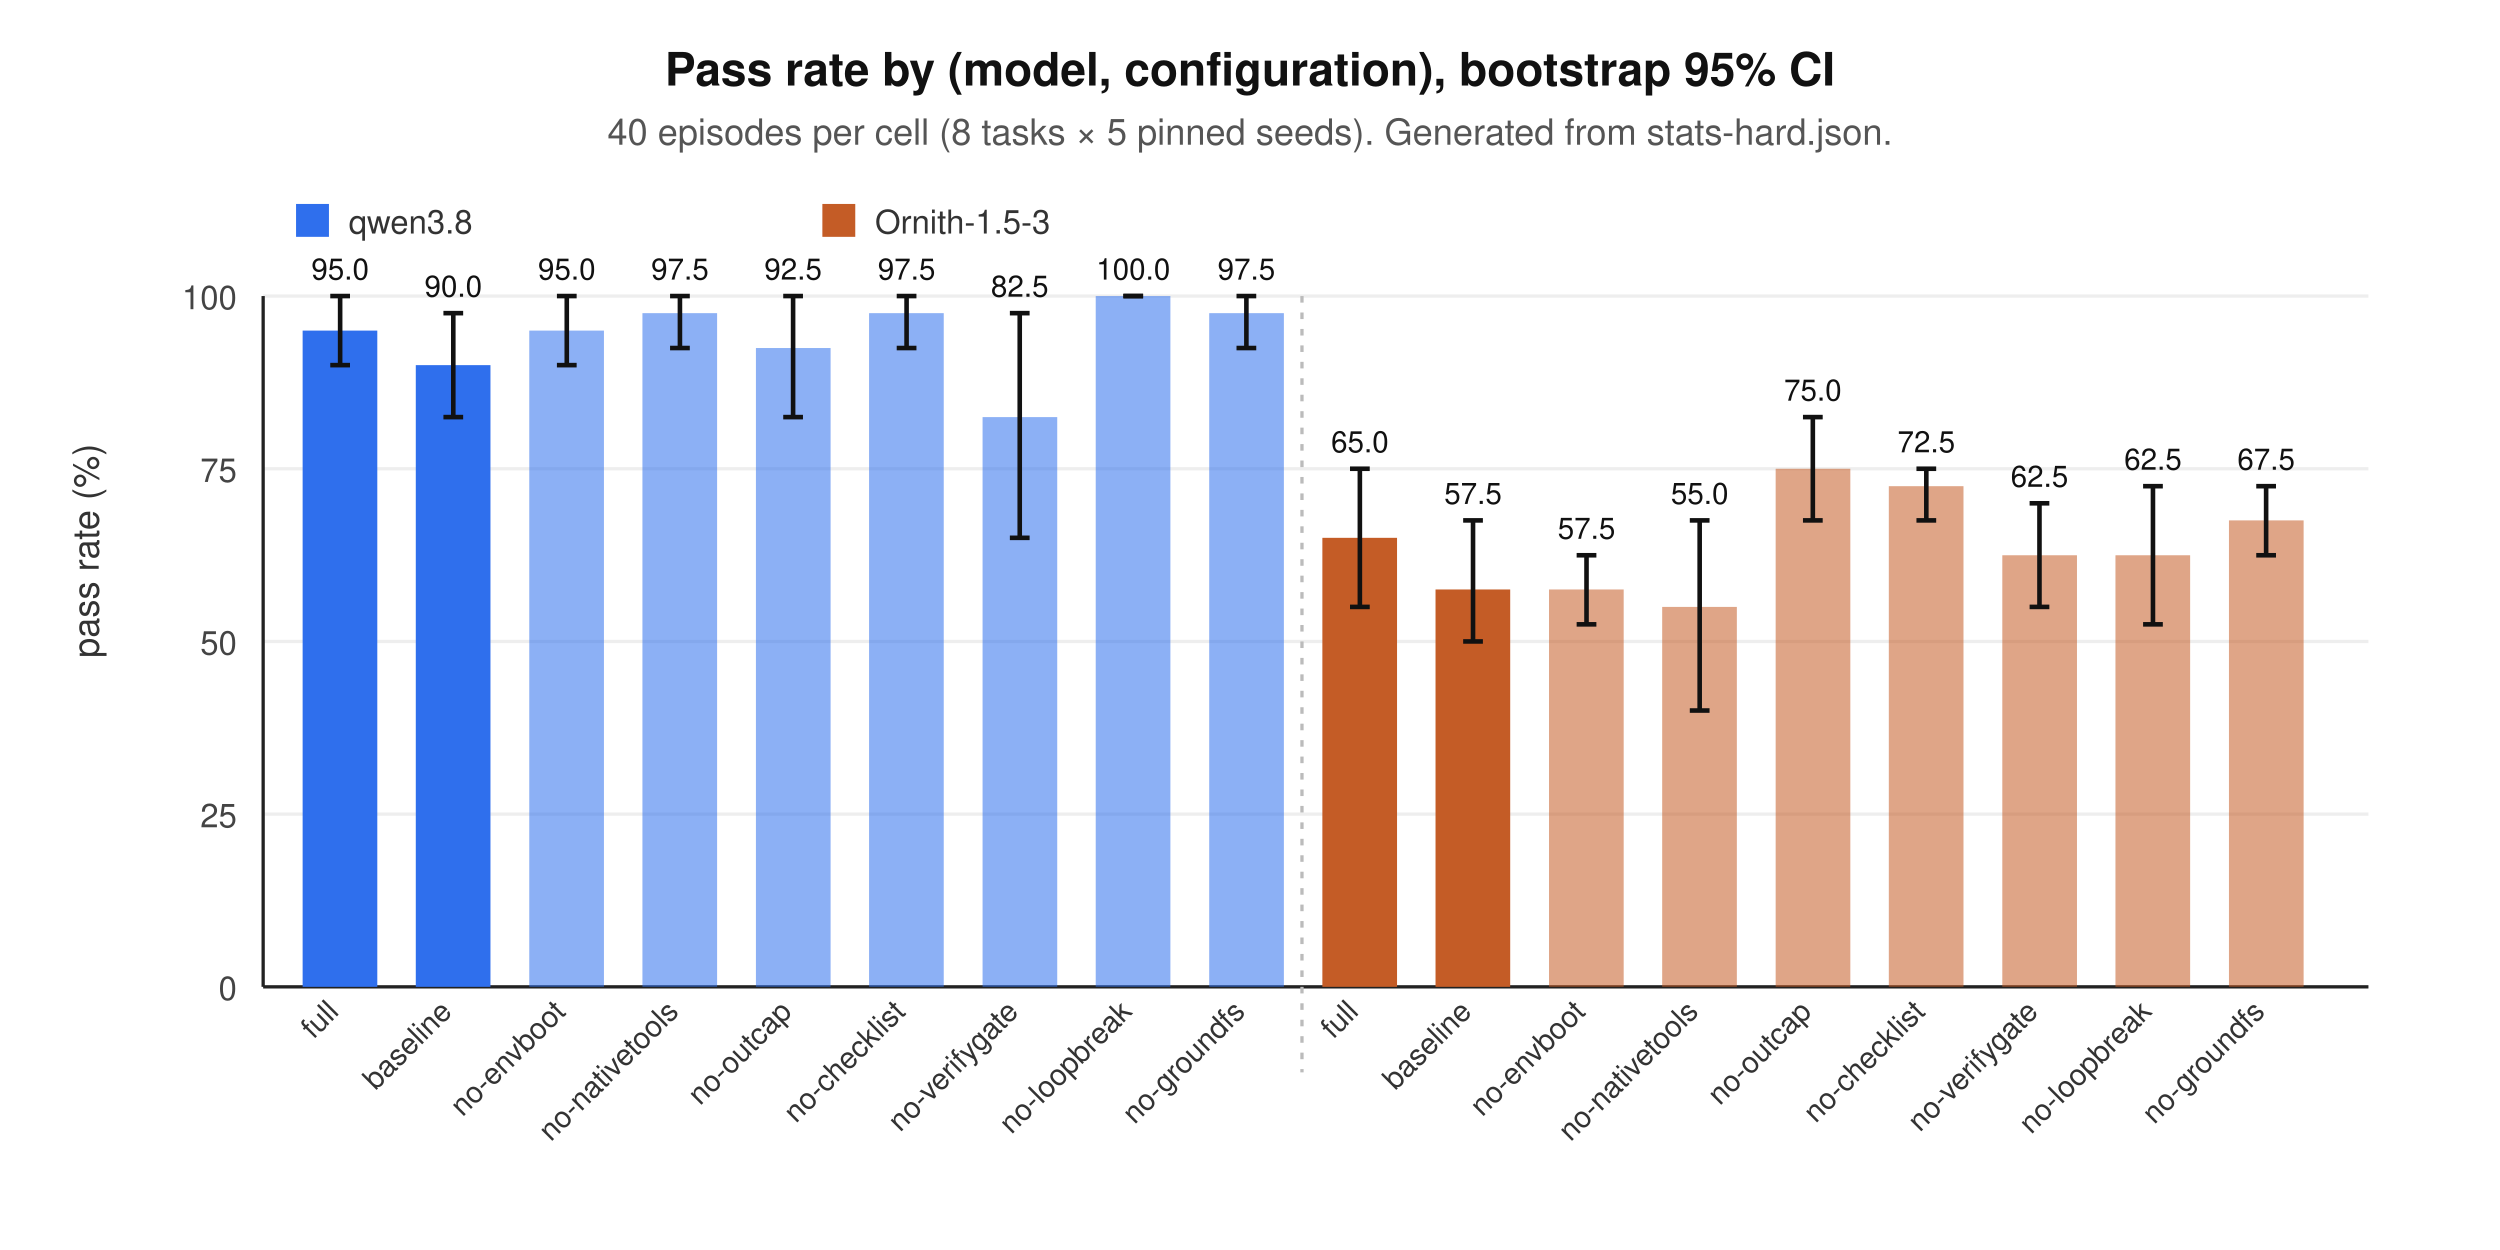
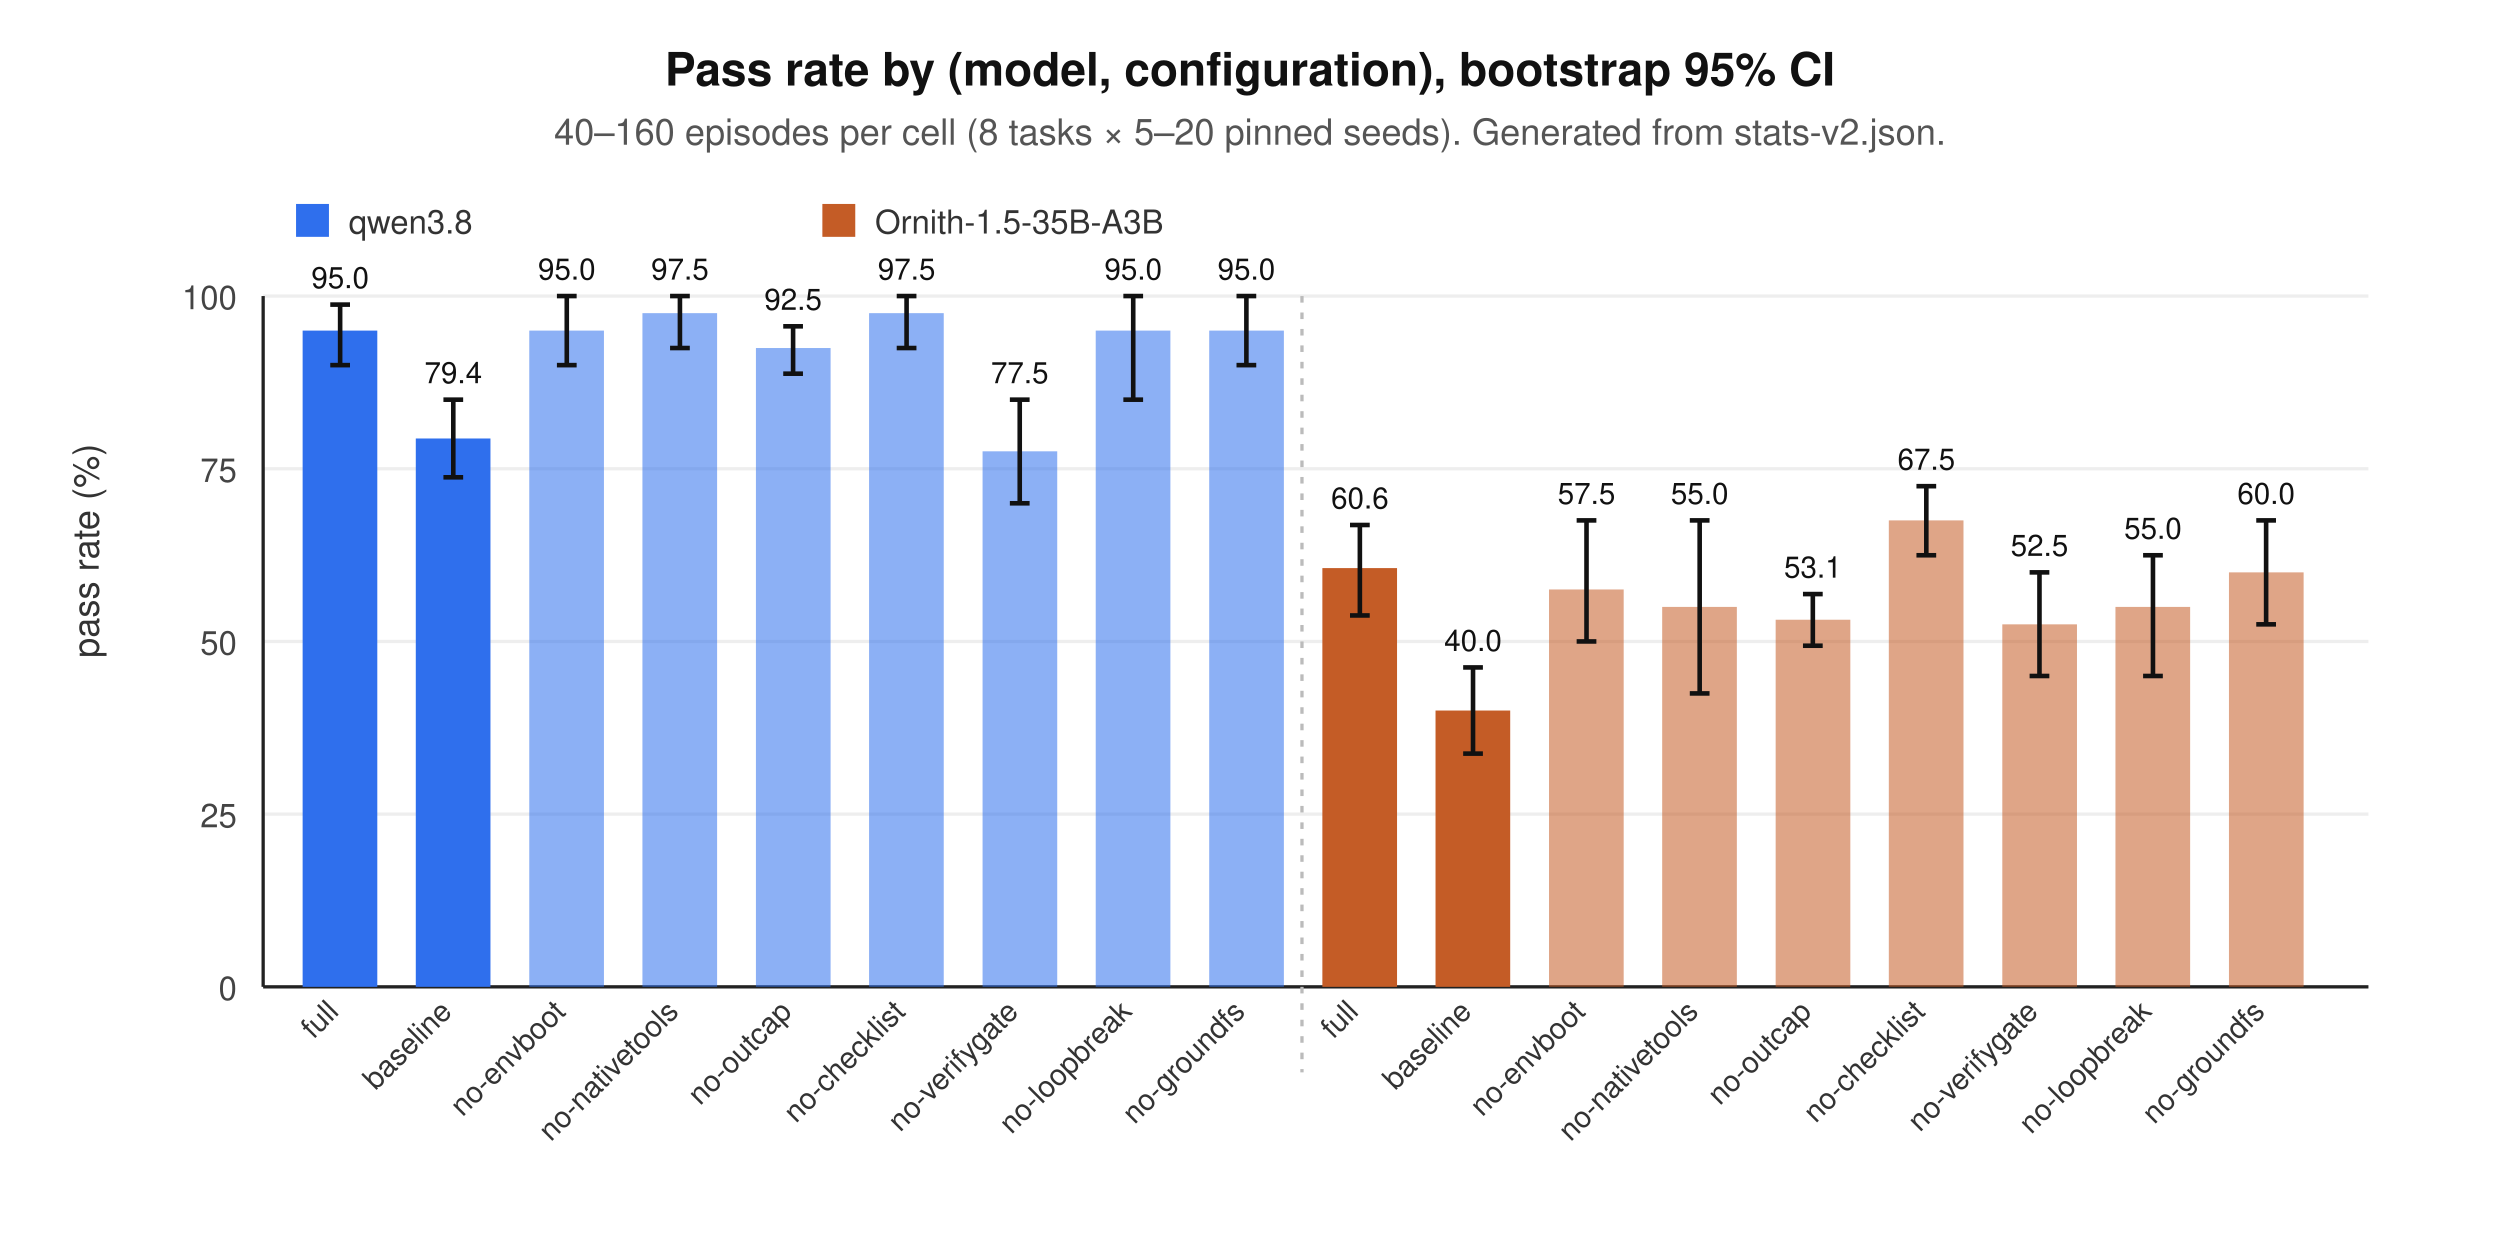
<svg xmlns="http://www.w3.org/2000/svg" width="760" height="380" viewBox="0 0 760 380" font-family="Helvetica, Arial, sans-serif">
  <rect width="760" height="380" fill="#fff" />
  <text x="380" y="26" text-anchor="middle" font-size="14" font-weight="600" fill="#111">Pass rate by (model, configuration), bootstrap 95% CI</text>
-   <text x="380" y="44" text-anchor="middle" font-size="11" fill="#555">40 episodes per cell (8 tasks × 5 pinned seeds). Generated from stats-hard.json.</text>
+   <text x="380" y="44" text-anchor="middle" font-size="11" fill="#555">40–160 episodes per cell (8 tasks × 5–20 pinned seeds). Generated from stats-v2.json.</text>
  <line x1="80" y1="300.0" x2="720" y2="300.0" stroke="#eee" />
  <text x="72" y="304.0" text-anchor="end" font-size="10" fill="#444">0</text>
  <line x1="80" y1="247.5" x2="720" y2="247.5" stroke="#eee" />
  <text x="72" y="251.5" text-anchor="end" font-size="10" fill="#444">25</text>
  <line x1="80" y1="195.0" x2="720" y2="195.0" stroke="#eee" />
  <text x="72" y="199.0" text-anchor="end" font-size="10" fill="#444">50</text>
  <line x1="80" y1="142.5" x2="720" y2="142.5" stroke="#eee" />
  <text x="72" y="146.5" text-anchor="end" font-size="10" fill="#444">75</text>
  <line x1="80" y1="90.0" x2="720" y2="90.0" stroke="#eee" />
  <text x="72" y="94.0" text-anchor="end" font-size="10" fill="#444">100</text>
  <text x="30" y="200" transform="rotate(-90 30 200)" font-size="11" fill="#333">pass rate (%)</text>
  <line x1="80" y1="300" x2="720" y2="300" stroke="#222" />
  <line x1="80" y1="90" x2="80" y2="300" stroke="#222" />
  <rect x="92.0" y="100.5" width="22.7" height="199.5" fill="#2f6fed" fill-opacity="1" />
-   <line x1="103.4" y1="111.0" x2="103.4" y2="90.0" stroke="#111" stroke-width="1.4" />
+   <line x1="103.4" y1="111.0" x2="103.4" y2="92.6" stroke="#111" stroke-width="1.4" />
  <line x1="100.4" y1="111.0" x2="106.4" y2="111.0" stroke="#111" stroke-width="1.4" />
-   <line x1="100.4" y1="90.0" x2="106.4" y2="90.0" stroke="#111" stroke-width="1.4" />
-   <text x="103.4" y="85.0" text-anchor="middle" font-size="9" fill="#111">95.0</text>
+   <line x1="100.4" y1="92.6" x2="106.4" y2="92.6" stroke="#111" stroke-width="1.4" />
+   <text x="103.4" y="87.6" text-anchor="middle" font-size="9" fill="#111">95.0</text>
  <text x="103.4" y="308.0" text-anchor="end" font-size="9" fill="#333" transform="rotate(-45 103.4 308.0)">full</text>
-   <rect x="126.4" y="111.0" width="22.7" height="189.0" fill="#2f6fed" fill-opacity="1" />
-   <line x1="137.8" y1="126.8" x2="137.8" y2="95.2" stroke="#111" stroke-width="1.4" />
-   <line x1="134.8" y1="126.8" x2="140.8" y2="126.8" stroke="#111" stroke-width="1.4" />
-   <line x1="134.8" y1="95.2" x2="140.8" y2="95.2" stroke="#111" stroke-width="1.4" />
-   <text x="137.8" y="90.2" text-anchor="middle" font-size="9" fill="#111">90.0</text>
+   <rect x="126.4" y="133.3" width="22.7" height="166.7" fill="#2f6fed" fill-opacity="1" />
+   <line x1="137.8" y1="145.1" x2="137.8" y2="121.5" stroke="#111" stroke-width="1.4" />
+   <line x1="134.8" y1="145.1" x2="140.8" y2="145.1" stroke="#111" stroke-width="1.4" />
+   <line x1="134.8" y1="121.5" x2="140.8" y2="121.5" stroke="#111" stroke-width="1.4" />
+   <text x="137.8" y="116.5" text-anchor="middle" font-size="9" fill="#111">79.4</text>
  <text x="137.8" y="308.0" text-anchor="end" font-size="9" fill="#333" transform="rotate(-45 137.8 308.0)">baseline</text>
  <rect x="160.9" y="100.5" width="22.7" height="199.5" fill="#2f6fed" fill-opacity="0.55" />
  <line x1="172.3" y1="111.0" x2="172.3" y2="90.0" stroke="#111" stroke-width="1.4" />
  <line x1="169.3" y1="111.0" x2="175.3" y2="111.0" stroke="#111" stroke-width="1.4" />
  <line x1="169.3" y1="90.0" x2="175.3" y2="90.0" stroke="#111" stroke-width="1.4" />
  <text x="172.3" y="85.0" text-anchor="middle" font-size="9" fill="#111">95.0</text>
  <text x="172.3" y="308.0" text-anchor="end" font-size="9" fill="#333" transform="rotate(-45 172.3 308.0)">no-envboot</text>
  <rect x="195.3" y="95.2" width="22.7" height="204.8" fill="#2f6fed" fill-opacity="0.55" />
  <line x1="206.7" y1="105.8" x2="206.7" y2="90.0" stroke="#111" stroke-width="1.4" />
  <line x1="203.7" y1="105.8" x2="209.7" y2="105.8" stroke="#111" stroke-width="1.4" />
  <line x1="203.7" y1="90.0" x2="209.7" y2="90.0" stroke="#111" stroke-width="1.4" />
  <text x="206.7" y="85.0" text-anchor="middle" font-size="9" fill="#111">97.5</text>
  <text x="206.7" y="308.0" text-anchor="end" font-size="9" fill="#333" transform="rotate(-45 206.7 308.0)">no-nativetools</text>
  <rect x="229.8" y="105.8" width="22.7" height="194.2" fill="#2f6fed" fill-opacity="0.55" />
-   <line x1="241.1" y1="126.8" x2="241.1" y2="90.0" stroke="#111" stroke-width="1.4" />
-   <line x1="238.1" y1="126.8" x2="244.1" y2="126.8" stroke="#111" stroke-width="1.4" />
-   <line x1="238.1" y1="90.0" x2="244.1" y2="90.0" stroke="#111" stroke-width="1.4" />
-   <text x="241.1" y="85.0" text-anchor="middle" font-size="9" fill="#111">92.5</text>
+   <line x1="241.1" y1="113.6" x2="241.1" y2="99.2" stroke="#111" stroke-width="1.4" />
+   <line x1="238.1" y1="113.6" x2="244.1" y2="113.6" stroke="#111" stroke-width="1.4" />
+   <line x1="238.1" y1="99.2" x2="244.1" y2="99.2" stroke="#111" stroke-width="1.4" />
+   <text x="241.1" y="94.2" text-anchor="middle" font-size="9" fill="#111">92.5</text>
  <text x="241.1" y="308.0" text-anchor="end" font-size="9" fill="#333" transform="rotate(-45 241.1 308.0)">no-outcap</text>
  <rect x="264.2" y="95.2" width="22.7" height="204.8" fill="#2f6fed" fill-opacity="0.55" />
  <line x1="275.6" y1="105.8" x2="275.6" y2="90.0" stroke="#111" stroke-width="1.4" />
  <line x1="272.6" y1="105.8" x2="278.6" y2="105.8" stroke="#111" stroke-width="1.4" />
  <line x1="272.6" y1="90.0" x2="278.6" y2="90.0" stroke="#111" stroke-width="1.4" />
  <text x="275.6" y="85.0" text-anchor="middle" font-size="9" fill="#111">97.5</text>
  <text x="275.6" y="308.0" text-anchor="end" font-size="9" fill="#333" transform="rotate(-45 275.6 308.0)">no-checklist</text>
-   <rect x="298.7" y="126.8" width="22.7" height="173.2" fill="#2f6fed" fill-opacity="0.55" />
-   <line x1="310.0" y1="163.5" x2="310.0" y2="95.2" stroke="#111" stroke-width="1.4" />
-   <line x1="307.0" y1="163.5" x2="313.0" y2="163.5" stroke="#111" stroke-width="1.4" />
-   <line x1="307.0" y1="95.2" x2="313.0" y2="95.2" stroke="#111" stroke-width="1.4" />
-   <text x="310.0" y="90.2" text-anchor="middle" font-size="9" fill="#111">82.5</text>
+   <rect x="298.7" y="137.2" width="22.7" height="162.8" fill="#2f6fed" fill-opacity="0.55" />
+   <line x1="310.0" y1="153.0" x2="310.0" y2="121.5" stroke="#111" stroke-width="1.4" />
+   <line x1="307.0" y1="153.0" x2="313.0" y2="153.0" stroke="#111" stroke-width="1.4" />
+   <line x1="307.0" y1="121.5" x2="313.0" y2="121.5" stroke="#111" stroke-width="1.4" />
+   <text x="310.0" y="116.5" text-anchor="middle" font-size="9" fill="#111">77.5</text>
  <text x="310.0" y="308.0" text-anchor="end" font-size="9" fill="#333" transform="rotate(-45 310.0 308.0)">no-verifygate</text>
-   <rect x="333.1" y="90.0" width="22.7" height="210.0" fill="#2f6fed" fill-opacity="0.55" />
-   <line x1="344.5" y1="90.0" x2="344.5" y2="90.0" stroke="#111" stroke-width="1.4" />
+   <rect x="333.1" y="100.5" width="22.7" height="199.5" fill="#2f6fed" fill-opacity="0.55" />
+   <line x1="344.5" y1="121.5" x2="344.5" y2="90.0" stroke="#111" stroke-width="1.4" />
+   <line x1="341.5" y1="121.5" x2="347.5" y2="121.5" stroke="#111" stroke-width="1.4" />
  <line x1="341.5" y1="90.0" x2="347.5" y2="90.0" stroke="#111" stroke-width="1.4" />
-   <line x1="341.5" y1="90.0" x2="347.5" y2="90.0" stroke="#111" stroke-width="1.4" />
-   <text x="344.5" y="85.0" text-anchor="middle" font-size="9" fill="#111">100.0</text>
+   <text x="344.5" y="85.0" text-anchor="middle" font-size="9" fill="#111">95.0</text>
  <text x="344.5" y="308.0" text-anchor="end" font-size="9" fill="#333" transform="rotate(-45 344.5 308.0)">no-loopbreak</text>
-   <rect x="367.6" y="95.2" width="22.7" height="204.8" fill="#2f6fed" fill-opacity="0.55" />
-   <line x1="378.9" y1="105.8" x2="378.9" y2="90.0" stroke="#111" stroke-width="1.4" />
-   <line x1="375.9" y1="105.8" x2="381.9" y2="105.8" stroke="#111" stroke-width="1.4" />
+   <rect x="367.6" y="100.5" width="22.7" height="199.5" fill="#2f6fed" fill-opacity="0.55" />
+   <line x1="378.9" y1="111.0" x2="378.9" y2="90.0" stroke="#111" stroke-width="1.4" />
+   <line x1="375.9" y1="111.0" x2="381.9" y2="111.0" stroke="#111" stroke-width="1.4" />
  <line x1="375.9" y1="90.0" x2="381.9" y2="90.0" stroke="#111" stroke-width="1.4" />
-   <text x="378.9" y="85.0" text-anchor="middle" font-size="9" fill="#111">97.5</text>
+   <text x="378.9" y="85.0" text-anchor="middle" font-size="9" fill="#111">95.0</text>
  <text x="378.9" y="308.0" text-anchor="end" font-size="9" fill="#333" transform="rotate(-45 378.9 308.0)">no-groundfs</text>
  <line x1="395.8" y1="90" x2="395.8" y2="326" stroke="#bbb" stroke-dasharray="2,3" />
-   <rect x="402.0" y="163.5" width="22.7" height="136.5" fill="#c45c26" fill-opacity="1" />
-   <line x1="413.4" y1="184.5" x2="413.4" y2="142.5" stroke="#111" stroke-width="1.4" />
-   <line x1="410.4" y1="184.5" x2="416.4" y2="184.5" stroke="#111" stroke-width="1.4" />
-   <line x1="410.4" y1="142.5" x2="416.4" y2="142.5" stroke="#111" stroke-width="1.4" />
-   <text x="413.4" y="137.5" text-anchor="middle" font-size="9" fill="#111">65.0</text>
+   <rect x="402.0" y="172.7" width="22.7" height="127.3" fill="#c45c26" fill-opacity="1" />
+   <line x1="413.4" y1="187.1" x2="413.4" y2="159.6" stroke="#111" stroke-width="1.4" />
+   <line x1="410.4" y1="187.1" x2="416.4" y2="187.1" stroke="#111" stroke-width="1.4" />
+   <line x1="410.4" y1="159.6" x2="416.4" y2="159.6" stroke="#111" stroke-width="1.4" />
+   <text x="413.4" y="154.6" text-anchor="middle" font-size="9" fill="#111">60.6</text>
  <text x="413.4" y="308.0" text-anchor="end" font-size="9" fill="#333" transform="rotate(-45 413.4 308.0)">full</text>
-   <rect x="436.4" y="179.2" width="22.7" height="120.8" fill="#c45c26" fill-opacity="1" />
-   <line x1="447.8" y1="195.0" x2="447.8" y2="158.2" stroke="#111" stroke-width="1.4" />
-   <line x1="444.8" y1="195.0" x2="450.8" y2="195.0" stroke="#111" stroke-width="1.4" />
-   <line x1="444.8" y1="158.2" x2="450.8" y2="158.2" stroke="#111" stroke-width="1.4" />
-   <text x="447.8" y="153.2" text-anchor="middle" font-size="9" fill="#111">57.5</text>
+   <rect x="436.4" y="216.0" width="22.7" height="84.0" fill="#c45c26" fill-opacity="1" />
+   <line x1="447.8" y1="229.1" x2="447.8" y2="202.9" stroke="#111" stroke-width="1.4" />
+   <line x1="444.8" y1="229.1" x2="450.8" y2="229.1" stroke="#111" stroke-width="1.4" />
+   <line x1="444.8" y1="202.9" x2="450.8" y2="202.9" stroke="#111" stroke-width="1.4" />
+   <text x="447.8" y="197.9" text-anchor="middle" font-size="9" fill="#111">40.0</text>
  <text x="447.8" y="308.0" text-anchor="end" font-size="9" fill="#333" transform="rotate(-45 447.8 308.0)">baseline</text>
  <rect x="470.9" y="179.2" width="22.7" height="120.8" fill="#c45c26" fill-opacity="0.55" />
-   <line x1="482.3" y1="189.8" x2="482.3" y2="168.8" stroke="#111" stroke-width="1.4" />
-   <line x1="479.3" y1="189.8" x2="485.3" y2="189.8" stroke="#111" stroke-width="1.4" />
-   <line x1="479.3" y1="168.8" x2="485.3" y2="168.8" stroke="#111" stroke-width="1.4" />
-   <text x="482.3" y="163.8" text-anchor="middle" font-size="9" fill="#111">57.5</text>
+   <line x1="482.3" y1="195.0" x2="482.3" y2="158.2" stroke="#111" stroke-width="1.4" />
+   <line x1="479.3" y1="195.0" x2="485.3" y2="195.0" stroke="#111" stroke-width="1.4" />
+   <line x1="479.3" y1="158.2" x2="485.3" y2="158.2" stroke="#111" stroke-width="1.4" />
+   <text x="482.3" y="153.2" text-anchor="middle" font-size="9" fill="#111">57.5</text>
  <text x="482.3" y="308.0" text-anchor="end" font-size="9" fill="#333" transform="rotate(-45 482.3 308.0)">no-envboot</text>
  <rect x="505.3" y="184.5" width="22.7" height="115.5" fill="#c45c26" fill-opacity="0.55" />
-   <line x1="516.7" y1="216.0" x2="516.7" y2="158.2" stroke="#111" stroke-width="1.4" />
-   <line x1="513.7" y1="216.0" x2="519.7" y2="216.0" stroke="#111" stroke-width="1.4" />
+   <line x1="516.7" y1="210.8" x2="516.7" y2="158.2" stroke="#111" stroke-width="1.4" />
+   <line x1="513.7" y1="210.8" x2="519.7" y2="210.8" stroke="#111" stroke-width="1.4" />
  <line x1="513.7" y1="158.2" x2="519.7" y2="158.2" stroke="#111" stroke-width="1.4" />
  <text x="516.7" y="153.2" text-anchor="middle" font-size="9" fill="#111">55.0</text>
  <text x="516.7" y="308.0" text-anchor="end" font-size="9" fill="#333" transform="rotate(-45 516.7 308.0)">no-nativetools</text>
-   <rect x="539.8" y="142.5" width="22.7" height="157.5" fill="#c45c26" fill-opacity="0.55" />
-   <line x1="551.1" y1="158.2" x2="551.1" y2="126.8" stroke="#111" stroke-width="1.4" />
-   <line x1="548.1" y1="158.2" x2="554.1" y2="158.2" stroke="#111" stroke-width="1.4" />
-   <line x1="548.1" y1="126.8" x2="554.1" y2="126.8" stroke="#111" stroke-width="1.4" />
-   <text x="551.1" y="121.8" text-anchor="middle" font-size="9" fill="#111">75.0</text>
+   <rect x="539.8" y="188.4" width="22.7" height="111.6" fill="#c45c26" fill-opacity="0.55" />
+   <line x1="551.1" y1="196.3" x2="551.1" y2="180.6" stroke="#111" stroke-width="1.4" />
+   <line x1="548.1" y1="196.3" x2="554.1" y2="196.3" stroke="#111" stroke-width="1.4" />
+   <line x1="548.1" y1="180.6" x2="554.1" y2="180.6" stroke="#111" stroke-width="1.4" />
+   <text x="551.1" y="175.6" text-anchor="middle" font-size="9" fill="#111">53.1</text>
  <text x="551.1" y="308.0" text-anchor="end" font-size="9" fill="#333" transform="rotate(-45 551.1 308.0)">no-outcap</text>
-   <rect x="574.2" y="147.8" width="22.7" height="152.2" fill="#c45c26" fill-opacity="0.55" />
-   <line x1="585.6" y1="158.2" x2="585.6" y2="142.5" stroke="#111" stroke-width="1.4" />
-   <line x1="582.6" y1="158.2" x2="588.6" y2="158.2" stroke="#111" stroke-width="1.4" />
-   <line x1="582.6" y1="142.5" x2="588.6" y2="142.5" stroke="#111" stroke-width="1.4" />
-   <text x="585.6" y="137.5" text-anchor="middle" font-size="9" fill="#111">72.5</text>
+   <rect x="574.2" y="158.2" width="22.7" height="141.8" fill="#c45c26" fill-opacity="0.55" />
+   <line x1="585.6" y1="168.8" x2="585.6" y2="147.8" stroke="#111" stroke-width="1.4" />
+   <line x1="582.6" y1="168.8" x2="588.6" y2="168.8" stroke="#111" stroke-width="1.4" />
+   <line x1="582.6" y1="147.8" x2="588.6" y2="147.8" stroke="#111" stroke-width="1.4" />
+   <text x="585.6" y="142.8" text-anchor="middle" font-size="9" fill="#111">67.5</text>
  <text x="585.6" y="308.0" text-anchor="end" font-size="9" fill="#333" transform="rotate(-45 585.6 308.0)">no-checklist</text>
-   <rect x="608.7" y="168.8" width="22.7" height="131.2" fill="#c45c26" fill-opacity="0.55" />
-   <line x1="620.0" y1="184.5" x2="620.0" y2="153.0" stroke="#111" stroke-width="1.4" />
-   <line x1="617.0" y1="184.5" x2="623.0" y2="184.5" stroke="#111" stroke-width="1.4" />
-   <line x1="617.0" y1="153.0" x2="623.0" y2="153.0" stroke="#111" stroke-width="1.4" />
-   <text x="620.0" y="148.0" text-anchor="middle" font-size="9" fill="#111">62.5</text>
+   <rect x="608.7" y="189.8" width="22.7" height="110.2" fill="#c45c26" fill-opacity="0.55" />
+   <line x1="620.0" y1="205.5" x2="620.0" y2="174.0" stroke="#111" stroke-width="1.4" />
+   <line x1="617.0" y1="205.5" x2="623.0" y2="205.5" stroke="#111" stroke-width="1.4" />
+   <line x1="617.0" y1="174.0" x2="623.0" y2="174.0" stroke="#111" stroke-width="1.4" />
+   <text x="620.0" y="169.0" text-anchor="middle" font-size="9" fill="#111">52.5</text>
  <text x="620.0" y="308.0" text-anchor="end" font-size="9" fill="#333" transform="rotate(-45 620.0 308.0)">no-verifygate</text>
-   <rect x="643.1" y="168.8" width="22.7" height="131.2" fill="#c45c26" fill-opacity="0.55" />
-   <line x1="654.5" y1="189.8" x2="654.5" y2="147.8" stroke="#111" stroke-width="1.4" />
-   <line x1="651.5" y1="189.8" x2="657.5" y2="189.8" stroke="#111" stroke-width="1.4" />
-   <line x1="651.5" y1="147.8" x2="657.5" y2="147.8" stroke="#111" stroke-width="1.4" />
-   <text x="654.5" y="142.8" text-anchor="middle" font-size="9" fill="#111">62.5</text>
+   <rect x="643.1" y="184.5" width="22.7" height="115.5" fill="#c45c26" fill-opacity="0.55" />
+   <line x1="654.5" y1="205.5" x2="654.5" y2="168.8" stroke="#111" stroke-width="1.4" />
+   <line x1="651.5" y1="205.5" x2="657.5" y2="205.5" stroke="#111" stroke-width="1.4" />
+   <line x1="651.5" y1="168.8" x2="657.5" y2="168.8" stroke="#111" stroke-width="1.4" />
+   <text x="654.5" y="163.8" text-anchor="middle" font-size="9" fill="#111">55.0</text>
  <text x="654.5" y="308.0" text-anchor="end" font-size="9" fill="#333" transform="rotate(-45 654.5 308.0)">no-loopbreak</text>
-   <rect x="677.6" y="158.2" width="22.7" height="141.8" fill="#c45c26" fill-opacity="0.55" />
-   <line x1="688.9" y1="168.8" x2="688.9" y2="147.8" stroke="#111" stroke-width="1.4" />
-   <line x1="685.9" y1="168.8" x2="691.9" y2="168.8" stroke="#111" stroke-width="1.4" />
-   <line x1="685.9" y1="147.8" x2="691.9" y2="147.8" stroke="#111" stroke-width="1.4" />
-   <text x="688.9" y="142.8" text-anchor="middle" font-size="9" fill="#111">67.5</text>
+   <rect x="677.6" y="174.0" width="22.7" height="126.0" fill="#c45c26" fill-opacity="0.55" />
+   <line x1="688.9" y1="189.8" x2="688.9" y2="158.2" stroke="#111" stroke-width="1.4" />
+   <line x1="685.9" y1="189.8" x2="691.9" y2="189.8" stroke="#111" stroke-width="1.4" />
+   <line x1="685.9" y1="158.2" x2="691.9" y2="158.2" stroke="#111" stroke-width="1.4" />
+   <text x="688.9" y="153.2" text-anchor="middle" font-size="9" fill="#111">60.0</text>
  <text x="688.9" y="308.0" text-anchor="end" font-size="9" fill="#333" transform="rotate(-45 688.9 308.0)">no-groundfs</text>
  <rect x="90" y="62" width="10" height="10" fill="#2f6fed" />
  <text x="106" y="71" font-size="10" fill="#333">qwen3.8</text>
  <rect x="250" y="62" width="10" height="10" fill="#c45c26" />
-   <text x="266" y="71" font-size="10" fill="#333">Ornith-1.5-3</text>
+   <text x="266" y="71" font-size="10" fill="#333">Ornith-1.5-35B-A3B</text>
</svg>
